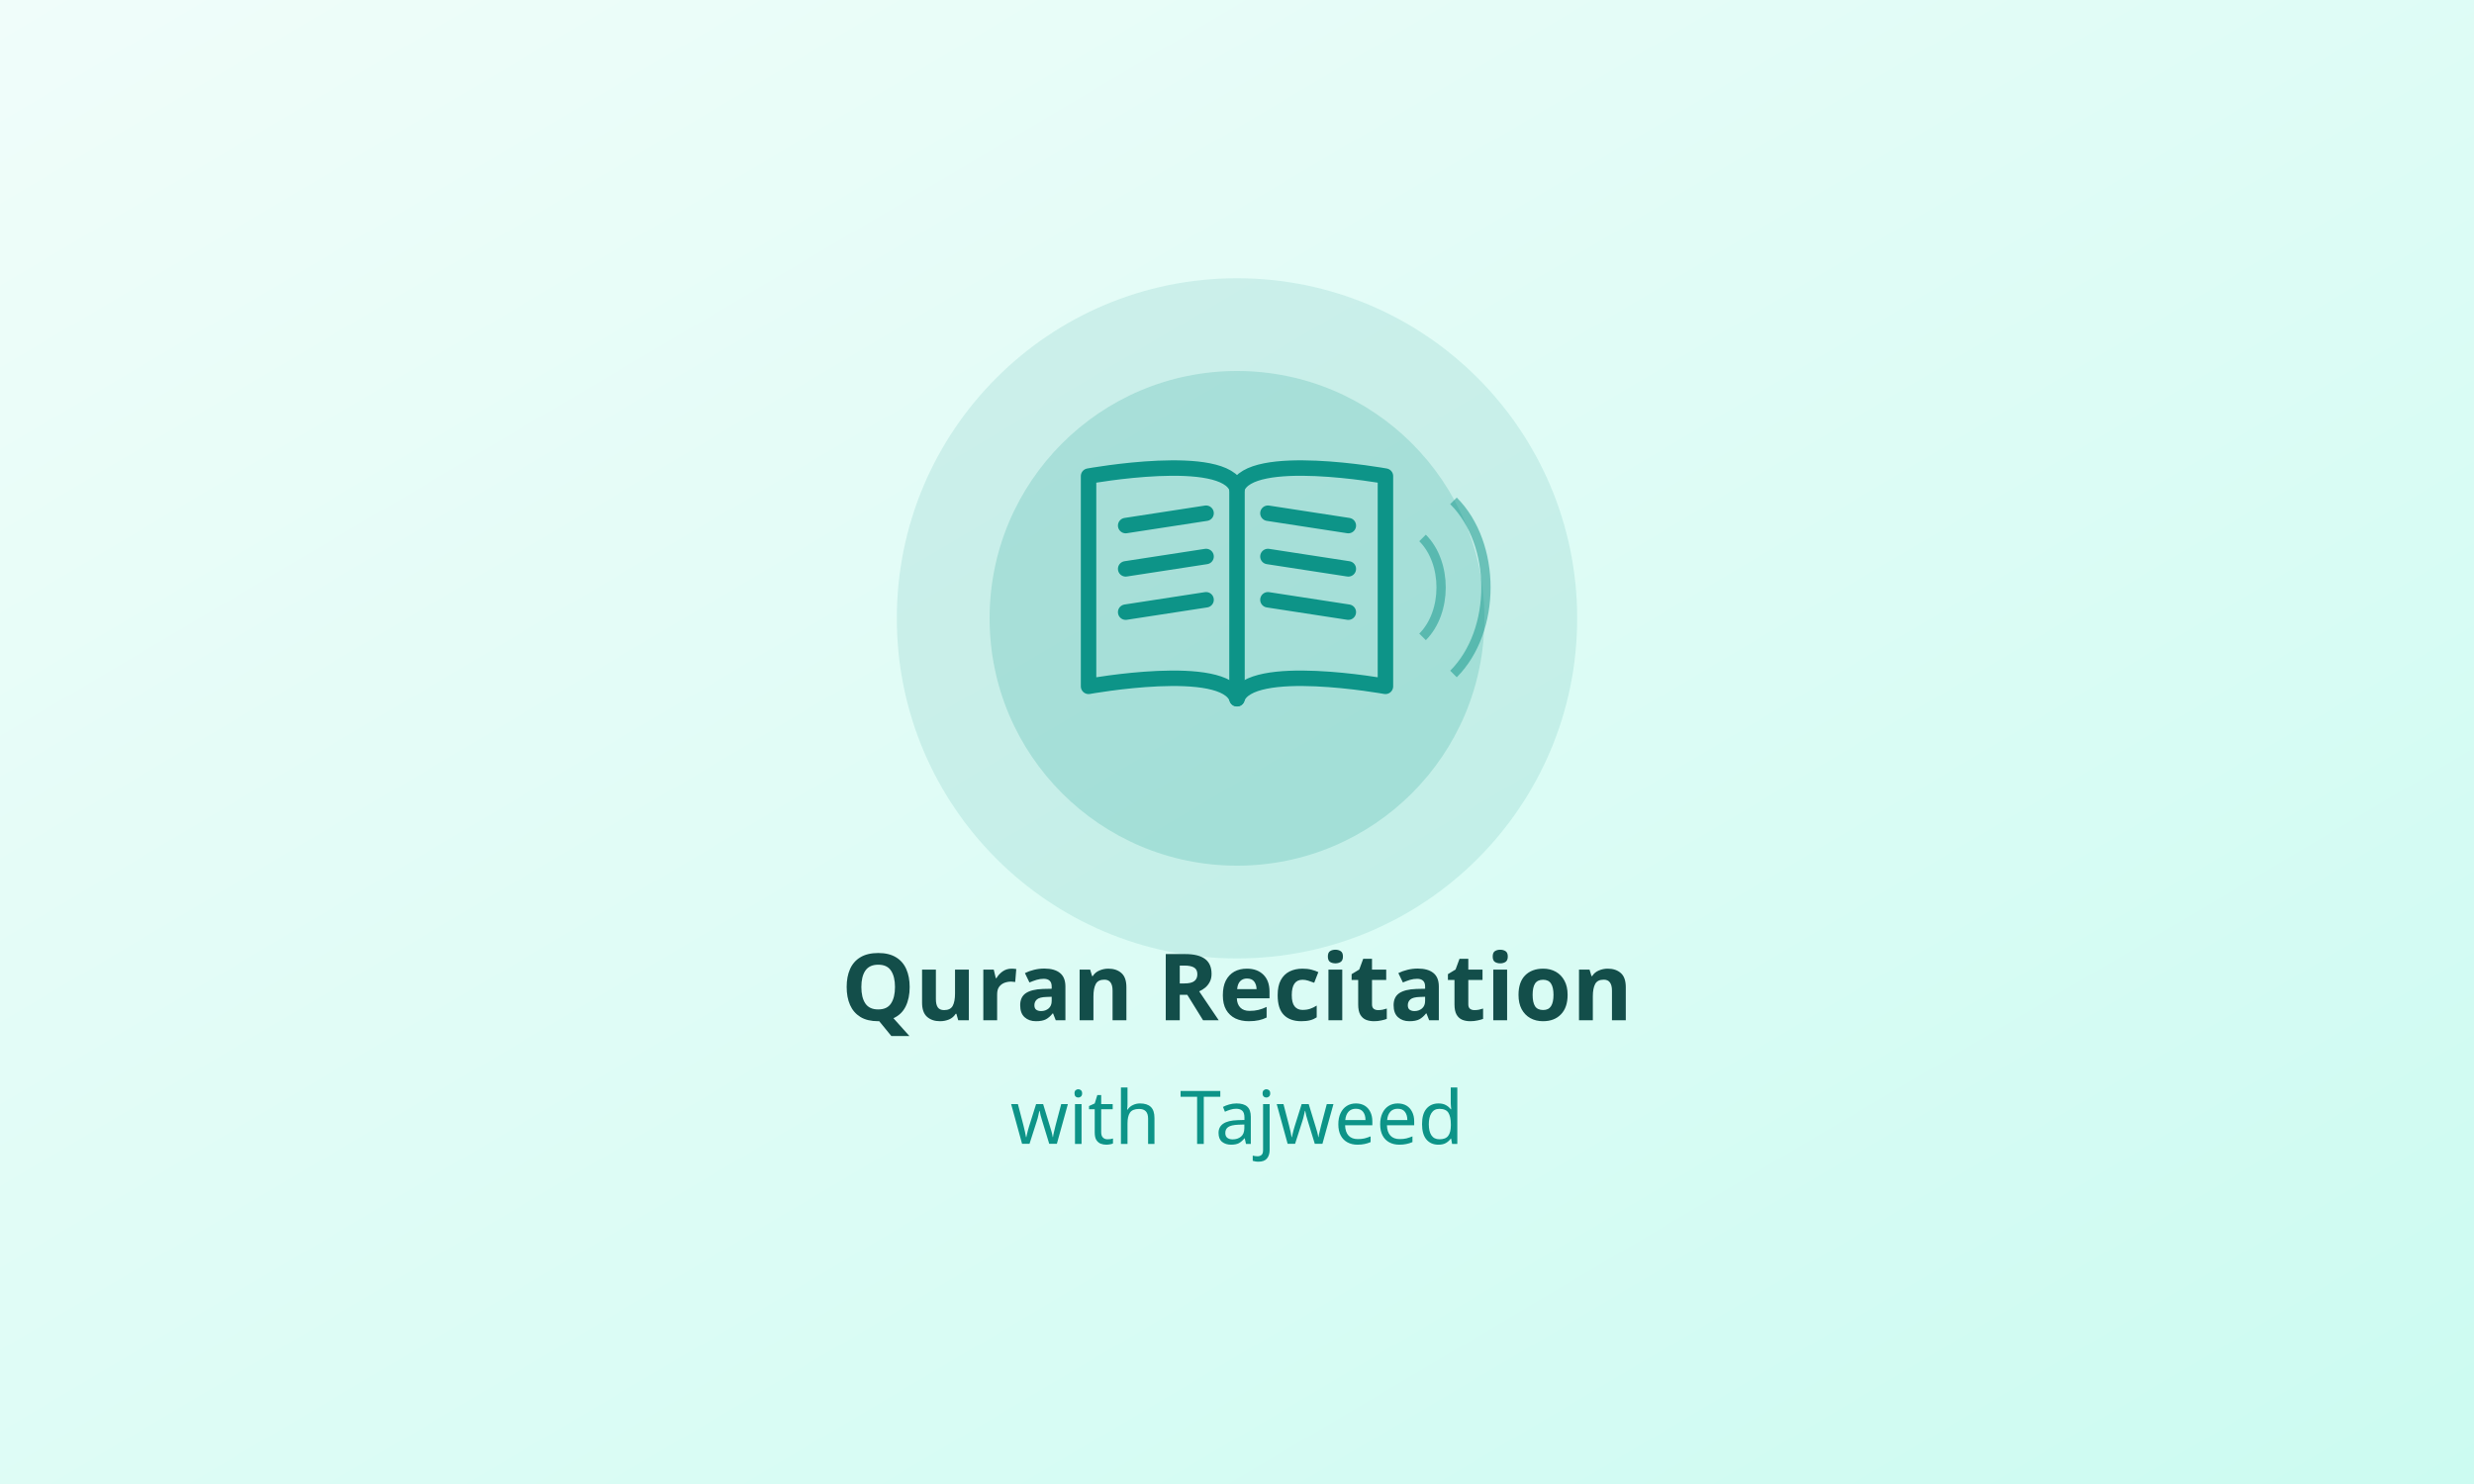
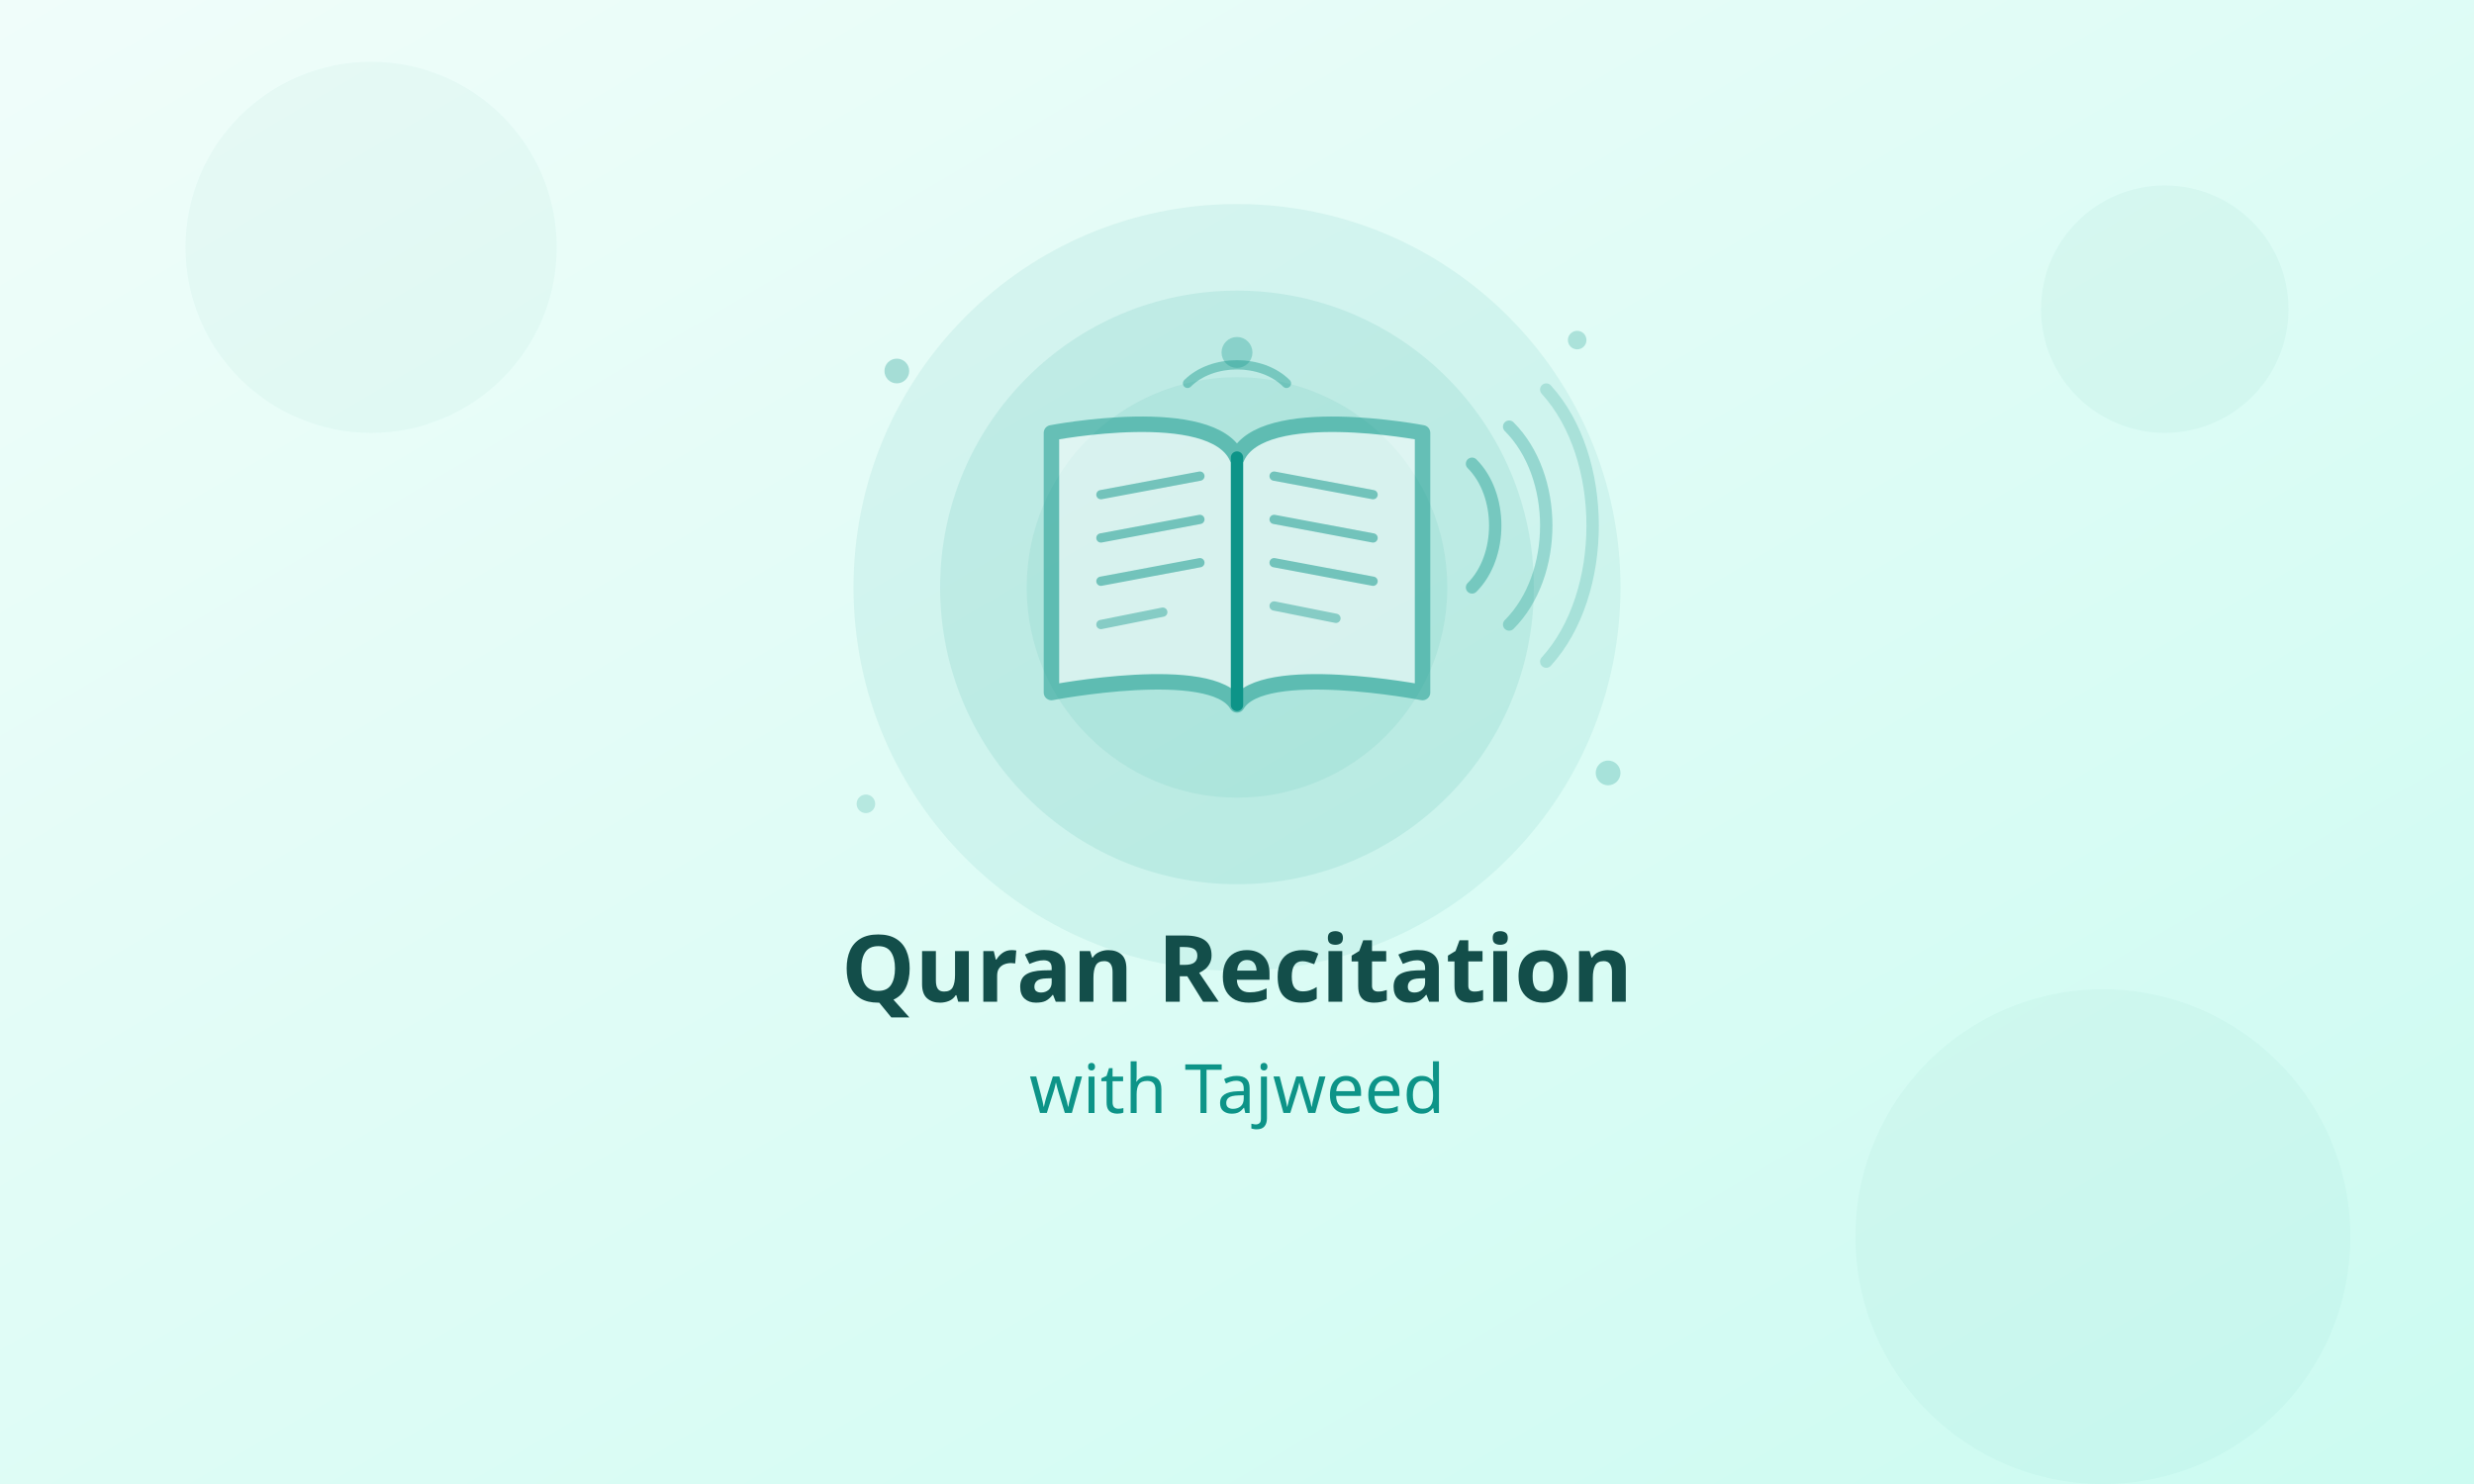
<svg xmlns="http://www.w3.org/2000/svg" viewBox="0 0 400 240">
  <defs>
-     <linearGradient id="bg" x1="0%" y1="0%" x2="100%" y2="100%">
+     <linearGradient id="bgQR" x1="0%" y1="0%" x2="100%" y2="100%">
      <stop offset="0%" style="stop-color:#f0fdfa" />
      <stop offset="100%" style="stop-color:#ccfbf1" />
    </linearGradient>
+     <linearGradient id="bookQR" x1="0%" y1="0%" x2="100%" y2="100%">
+       <stop offset="0%" style="stop-color:#0d9488" />
+       <stop offset="100%" style="stop-color:#14b8a6" />
+     </linearGradient>
  </defs>
-   <rect width="400" height="240" fill="url(#bg)" />
-   <circle cx="200" cy="100" r="55" fill="#0d9488" opacity="0.12" />
-   <circle cx="200" cy="100" r="40" fill="#0d9488" opacity="0.18" />
-   <g transform="translate(200,95)" fill="none" stroke="#0d9488" stroke-width="2.5" stroke-linecap="round" stroke-linejoin="round">
-     <path d="M-24 -18 C-24 -18 -2 -22 0 -16 C2 -22 24 -18 24 -18 L24 16 C24 16 2 12 0 18 C-2 12 -24 16 -24 16Z" />
-     <line x1="0" y1="-16" x2="0" y2="18" />
-     <line x1="-18" y1="-10" x2="-5" y2="-12" />
-     <line x1="-18" y1="-3" x2="-5" y2="-5" />
-     <line x1="-18" y1="4" x2="-5" y2="2" />
-     <line x1="5" y1="-12" x2="18" y2="-10" />
-     <line x1="5" y1="-5" x2="18" y2="-3" />
-     <line x1="5" y1="2" x2="18" y2="4" />
+   <rect width="400" height="240" fill="url(#bgQR)" rx="0" />
+   <circle cx="60" cy="40" r="30" fill="#0d9488" opacity="0.04" />
+   <circle cx="340" cy="200" r="40" fill="#0d9488" opacity="0.04" />
+   <circle cx="350" cy="50" r="20" fill="#0d9488" opacity="0.05" />
+   <circle cx="200" cy="95" r="62" fill="#0d9488" opacity="0.08" />
+   <circle cx="200" cy="95" r="48" fill="#0d9488" opacity="0.10" />
+   <circle cx="200" cy="95" r="34" fill="#0d9488" opacity="0.08" />
+   <g transform="translate(200,92)" fill="none" stroke="#0d9488" stroke-linecap="round" stroke-linejoin="round">
+     <path d="M-30 -22 C-30 -22 -4 -27 0 -18 C4 -27 30 -22 30 -22 L30 20 C30 20 4 15 0 22 C-4 15 -30 20 -30 20Z" stroke-width="2.5" fill="white" opacity="0.5" />
+     <line x1="0" y1="-18" x2="0" y2="22" stroke-width="2" />
+     <line x1="-22" y1="-12" x2="-6" y2="-15" stroke-width="1.5" opacity="0.5" />
+     <line x1="-22" y1="-5" x2="-6" y2="-8" stroke-width="1.5" opacity="0.5" />
+     <line x1="-22" y1="2" x2="-6" y2="-1" stroke-width="1.5" opacity="0.5" />
+     <line x1="-22" y1="9" x2="-12" y2="7" stroke-width="1.5" opacity="0.4" />
+     <line x1="6" y1="-15" x2="22" y2="-12" stroke-width="1.5" opacity="0.5" />
+     <line x1="6" y1="-8" x2="22" y2="-5" stroke-width="1.5" opacity="0.5" />
+     <line x1="6" y1="-1" x2="22" y2="2" stroke-width="1.5" opacity="0.5" />
+     <line x1="6" y1="6" x2="16" y2="8" stroke-width="1.5" opacity="0.4" />
+     <path d="M-8 -30 C-4 -34 4 -34 8 -30" stroke-width="1.5" opacity="0.4" />
+     <circle cx="0" cy="-35" r="2" fill="#0d9488" opacity="0.3" />
  </g>
-   <g transform="translate(200,95)" fill="none" stroke="#0d9488" stroke-width="1.5" opacity="0.5">
-     <path d="M30 -8 C34 -4 34 4 30 8" />
-     <path d="M35 -14 C42 -7 42 7 35 14" />
+   <g transform="translate(200,85)" fill="none" stroke="#0d9488" stroke-width="2" stroke-linecap="round">
+     <path d="M38 -10 C43 -5 43 5 38 10" opacity="0.4" />
+     <path d="M44 -16 C52 -8 52 8 44 16" opacity="0.3" />
+     <path d="M50 -22 C60 -11 60 11 50 22" opacity="0.2" />
  </g>
-   <text x="200" y="165" text-anchor="middle" font-family="system-ui,sans-serif" font-size="15" font-weight="700" fill="#134e4a">Quran Recitation</text>
-   <text x="200" y="185" text-anchor="middle" font-family="system-ui,sans-serif" font-size="12" fill="#0d9488">with Tajweed</text>
+   <g fill="#0d9488">
+     <circle cx="145" cy="60" r="2" opacity="0.3" />
+     <circle cx="255" cy="55" r="1.5" opacity="0.25" />
+     <circle cx="140" cy="130" r="1.5" opacity="0.2" />
+     <circle cx="260" cy="125" r="2" opacity="0.25" />
+   </g>
+   <text x="200" y="162" text-anchor="middle" font-family="system-ui,sans-serif" font-size="15" font-weight="700" fill="#134e4a">Quran Recitation</text>
+   <text x="200" y="180" text-anchor="middle" font-family="system-ui,sans-serif" font-size="11" fill="#0d9488">with Tajweed</text>
</svg>
